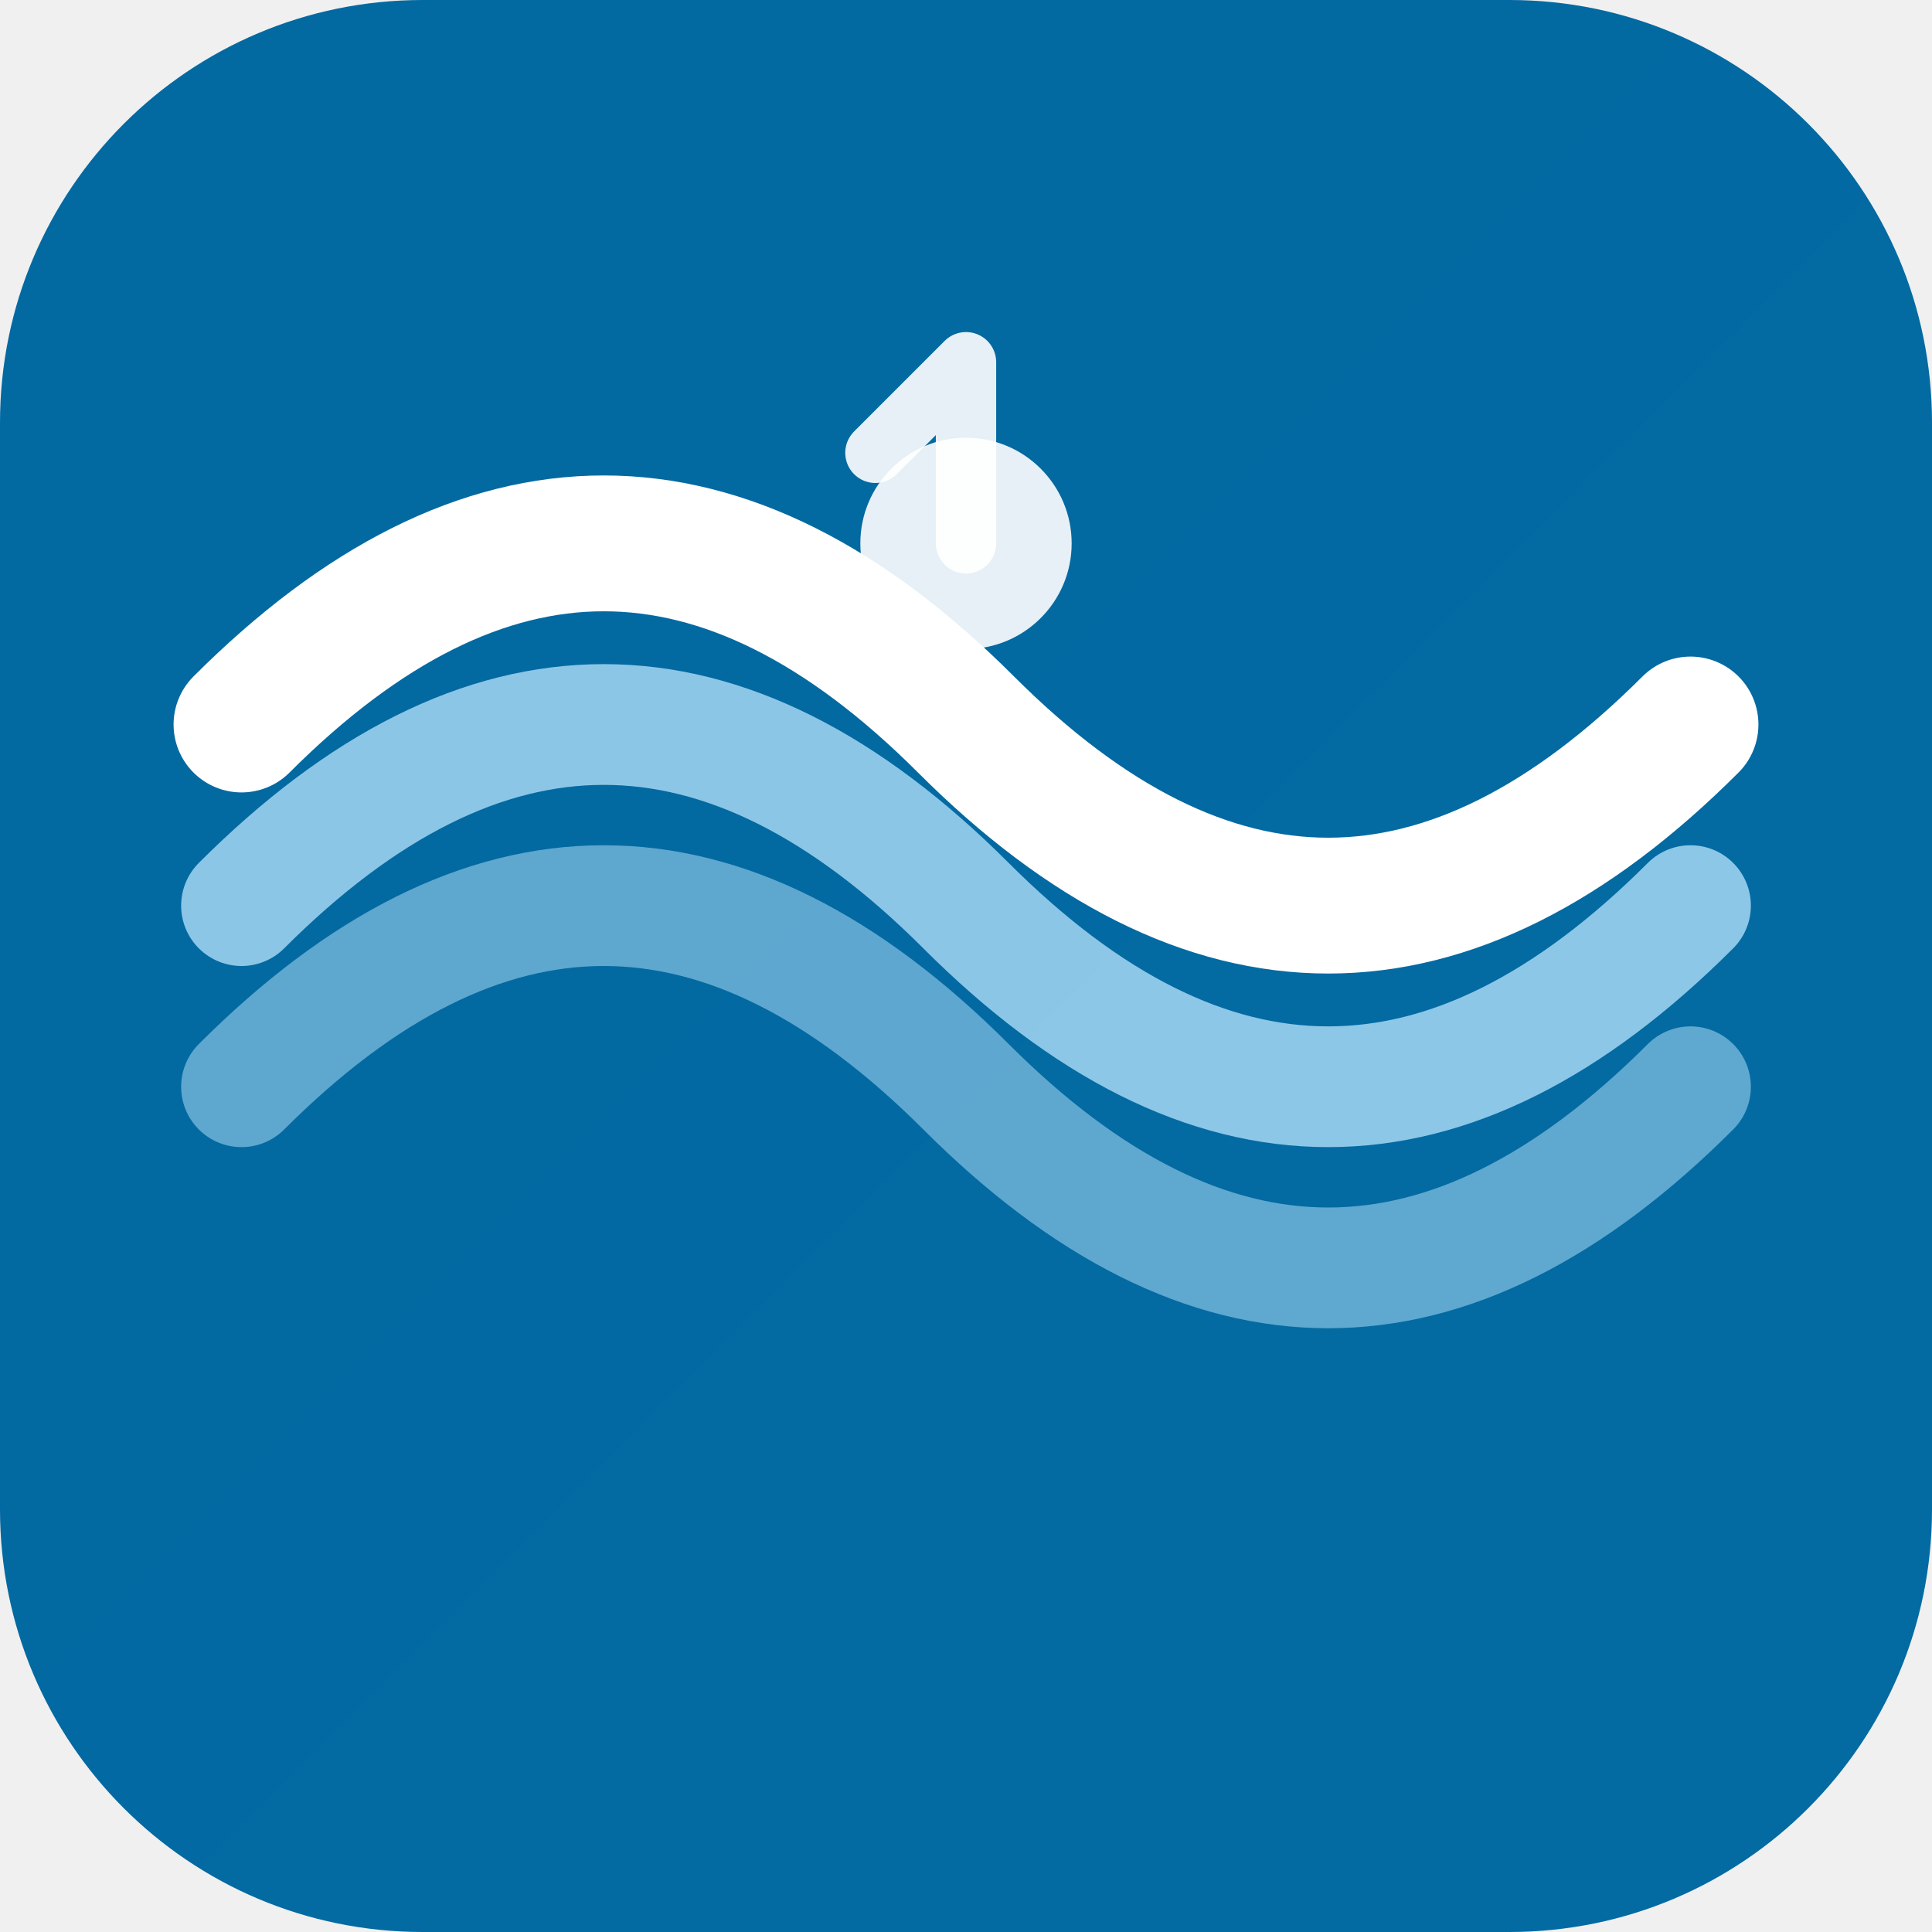
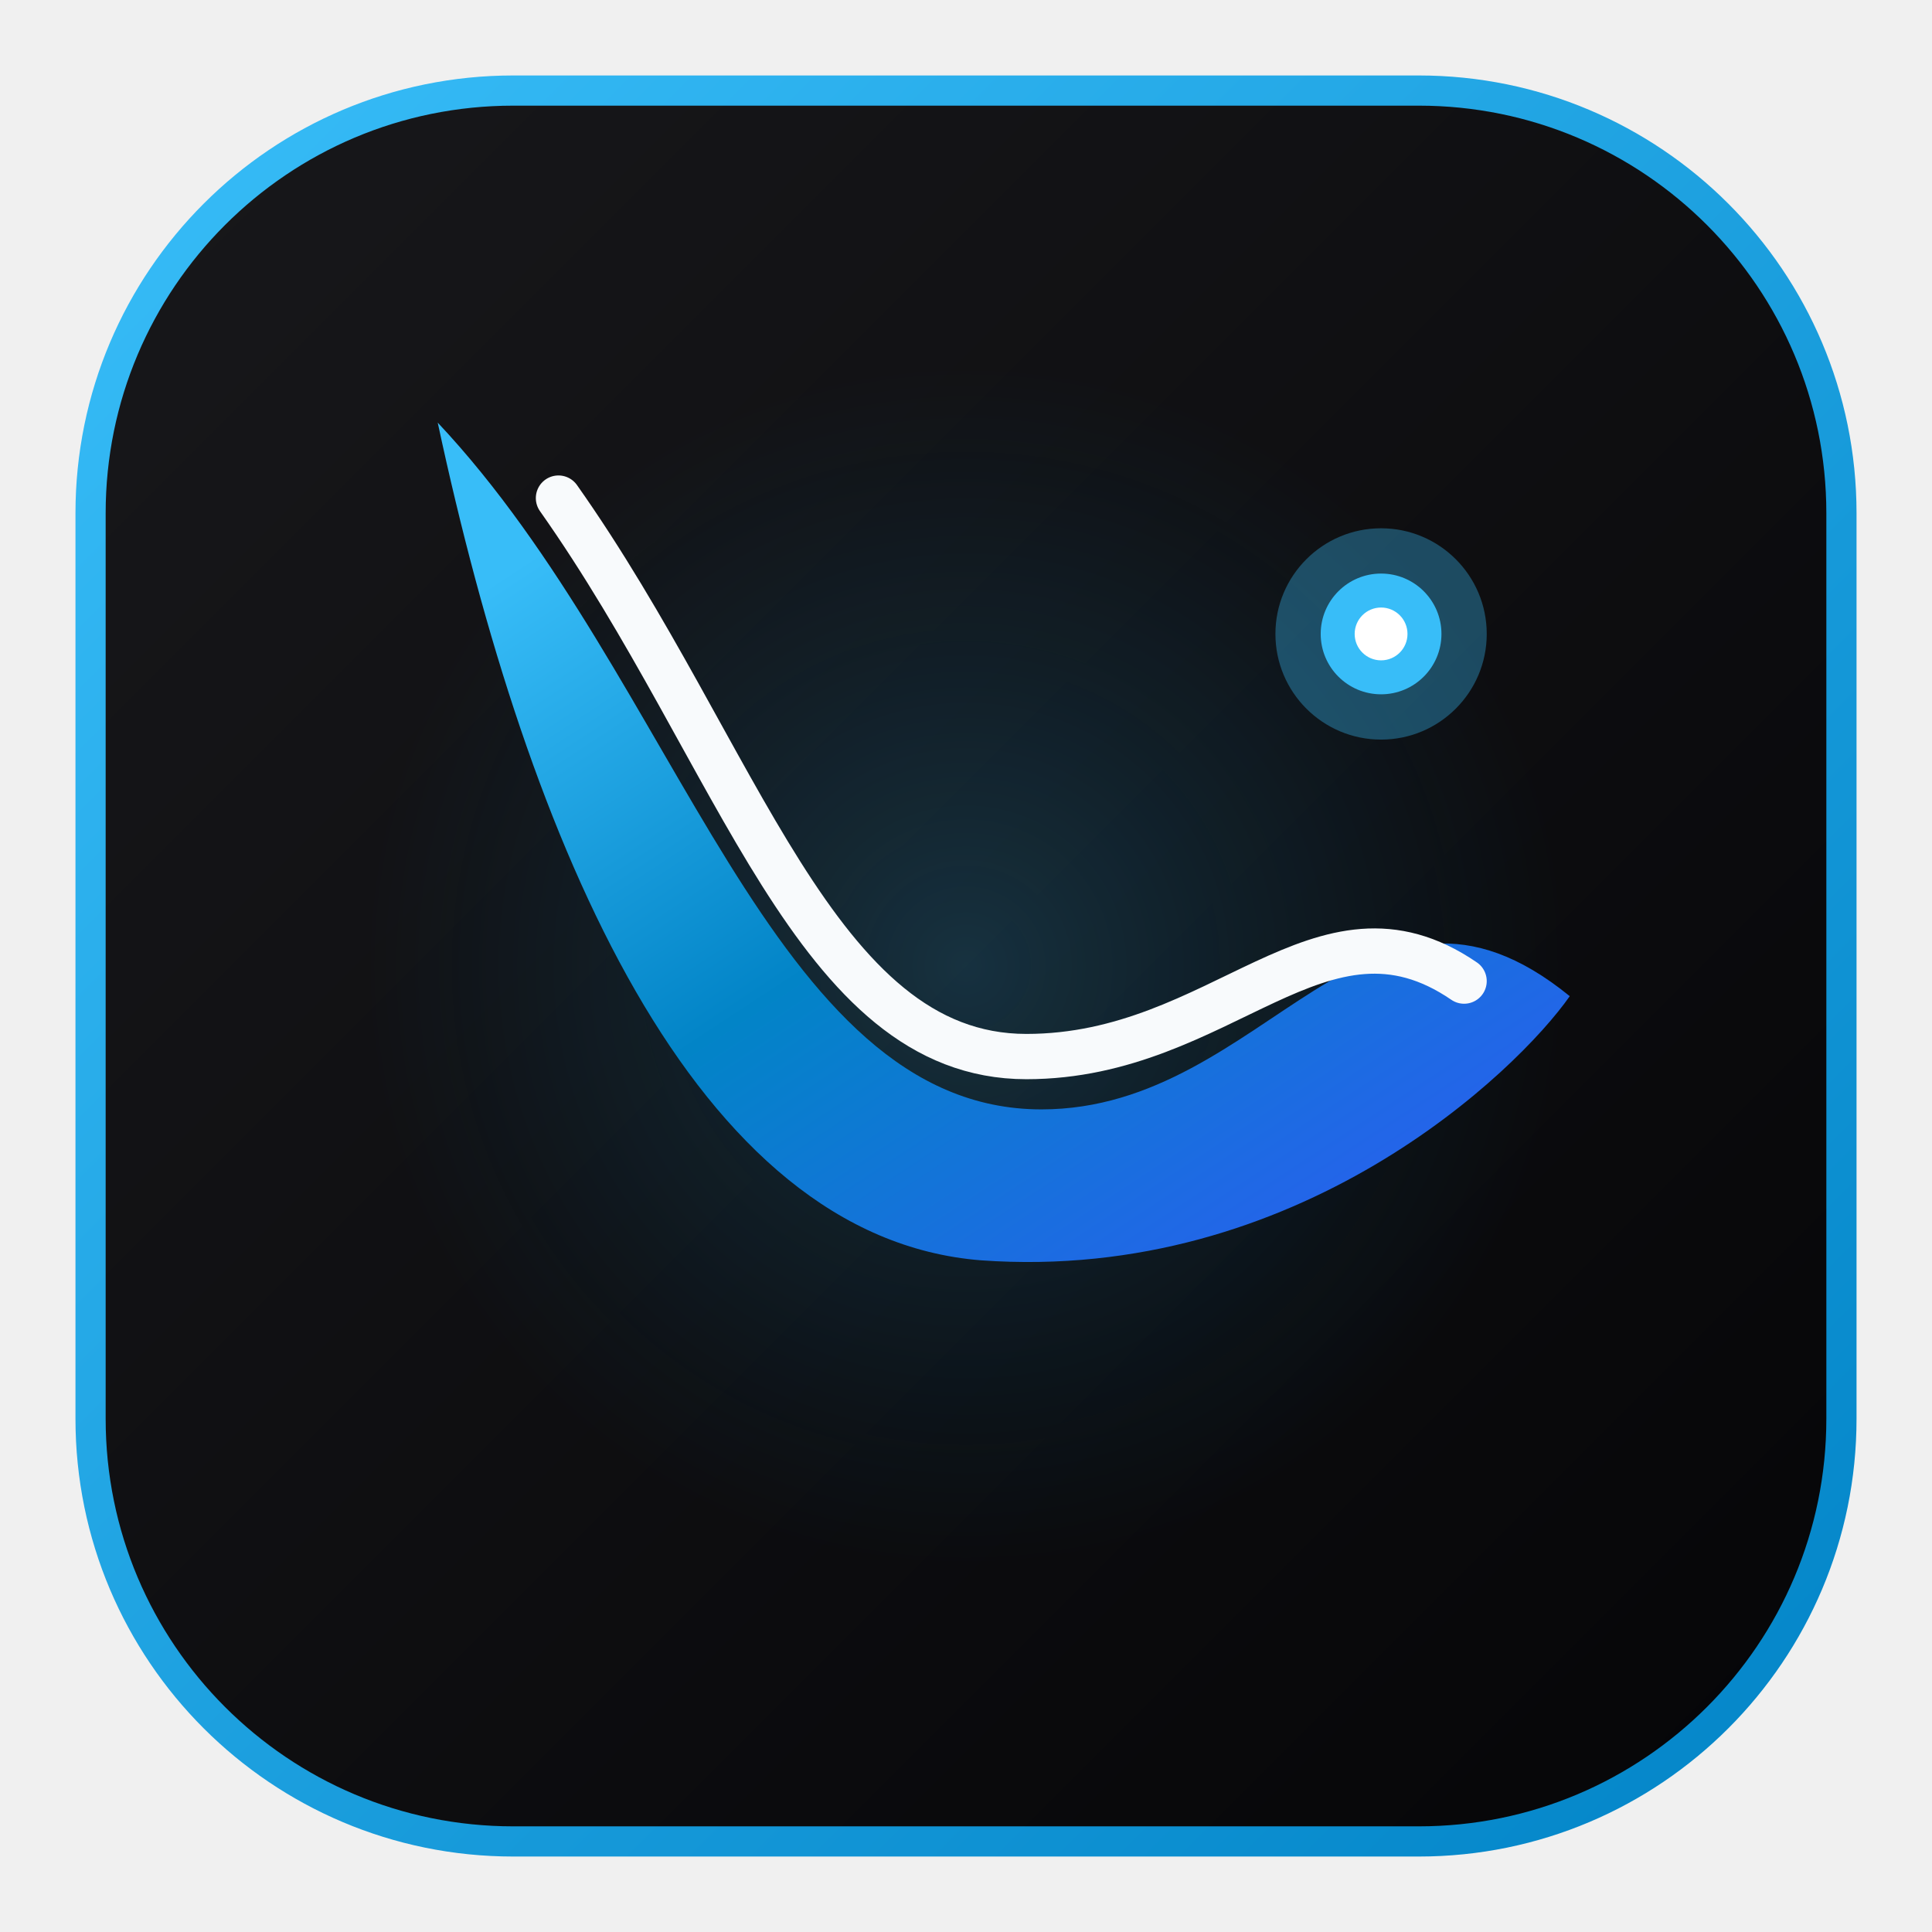
- <svg xmlns="http://www.w3.org/2000/svg" viewBox="0 0 64 64" fill="none">
+ <svg xmlns="http://www.w3.org/2000/svg" viewBox="0 0 512 512" fill="none">
  <defs>
-     <linearGradient id="bg" x1="0" y1="0" x2="64" y2="64">
-       <stop offset="0%" stop-color="#0369a1" />
-       <stop offset="100%" stop-color="#0ea5e9" />
+     <linearGradient id="fav-bg" x1="0%" y1="0%" x2="100%" y2="100%">
+       <stop offset="0%" stop-color="#18181b" />
+       <stop offset="100%" stop-color="#050507" />
    </linearGradient>
-     <linearGradient id="wave" x1="0" y1="0" x2="64" y2="0">
-       <stop offset="0%" stop-color="#bae6fd" />
-       <stop offset="100%" stop-color="#f0f9ff" />
+     <linearGradient id="fav-border" x1="0%" y1="0%" x2="100%" y2="100%">
+       <stop offset="0%" stop-color="#38bdf8" />
+       <stop offset="100%" stop-color="#0284c7" />
    </linearGradient>
+     <linearGradient id="fav-river" x1="15%" y1="10%" x2="85%" y2="90%">
+       <stop offset="0%" stop-color="#38bdf8" />
+       <stop offset="50%" stop-color="#0284c7" />
+       <stop offset="100%" stop-color="#2563eb" />
+     </linearGradient>
+     <radialGradient id="fav-glow" cx="50%" cy="50%" r="50%">
+       <stop offset="0%" stop-color="#38bdf8" stop-opacity="1" />
+       <stop offset="100%" stop-color="#0284c7" stop-opacity="0" />
+     </radialGradient>
  </defs>
-   <rect width="64" height="64" rx="14" fill="url(#bg)" />
-   <path d="M8 36 C16 28, 24 28, 32 36 C40 44, 48 44, 56 36" stroke="url(#wave)" stroke-width="4" stroke-linecap="round" fill="none" opacity="0.5" />
-   <path d="M8 30 C16 22, 24 22, 32 30 C40 38, 48 38, 56 30" stroke="url(#wave)" stroke-width="4" stroke-linecap="round" fill="none" opacity="0.75" />
-   <path d="M8 24 C16 16, 24 16, 32 24 C40 32, 48 32, 56 24" stroke="white" stroke-width="4.5" stroke-linecap="round" fill="none" />
-   <circle cx="32" cy="18" r="3.5" fill="white" opacity="0.9" />
-   <path d="M32 18 L32 12 M32 12 L29 15" stroke="white" stroke-width="2" stroke-linecap="round" stroke-linejoin="round" opacity="0.9" />
+   <rect x="24" y="24" width="464" height="464" rx="112" fill="url(#fav-bg)" stroke="url(#fav-border)" stroke-width="8" />
+   <circle cx="256" cy="256" r="160" fill="url(#fav-glow)" opacity="0.2" />
+   <path d="M 116 112 C 180 180, 204 294, 276 294 C 336 294, 362 220, 416 264 C 402 284, 344 340, 260 334 C 184 328, 140 224, 116 112 Z" fill="url(#fav-river)" />
+   <path d="M 148 132 C 196 200, 216 280, 272 280 C 324 280, 350 234, 388 260" stroke="#f8fafc" stroke-width="12" stroke-linecap="round" />
+   <circle cx="366" cy="168" r="28" fill="#38bdf8" opacity="0.35" />
+   <circle cx="366" cy="168" r="16" fill="#38bdf8" />
+   <circle cx="366" cy="168" r="7" fill="#ffffff" />
</svg>
